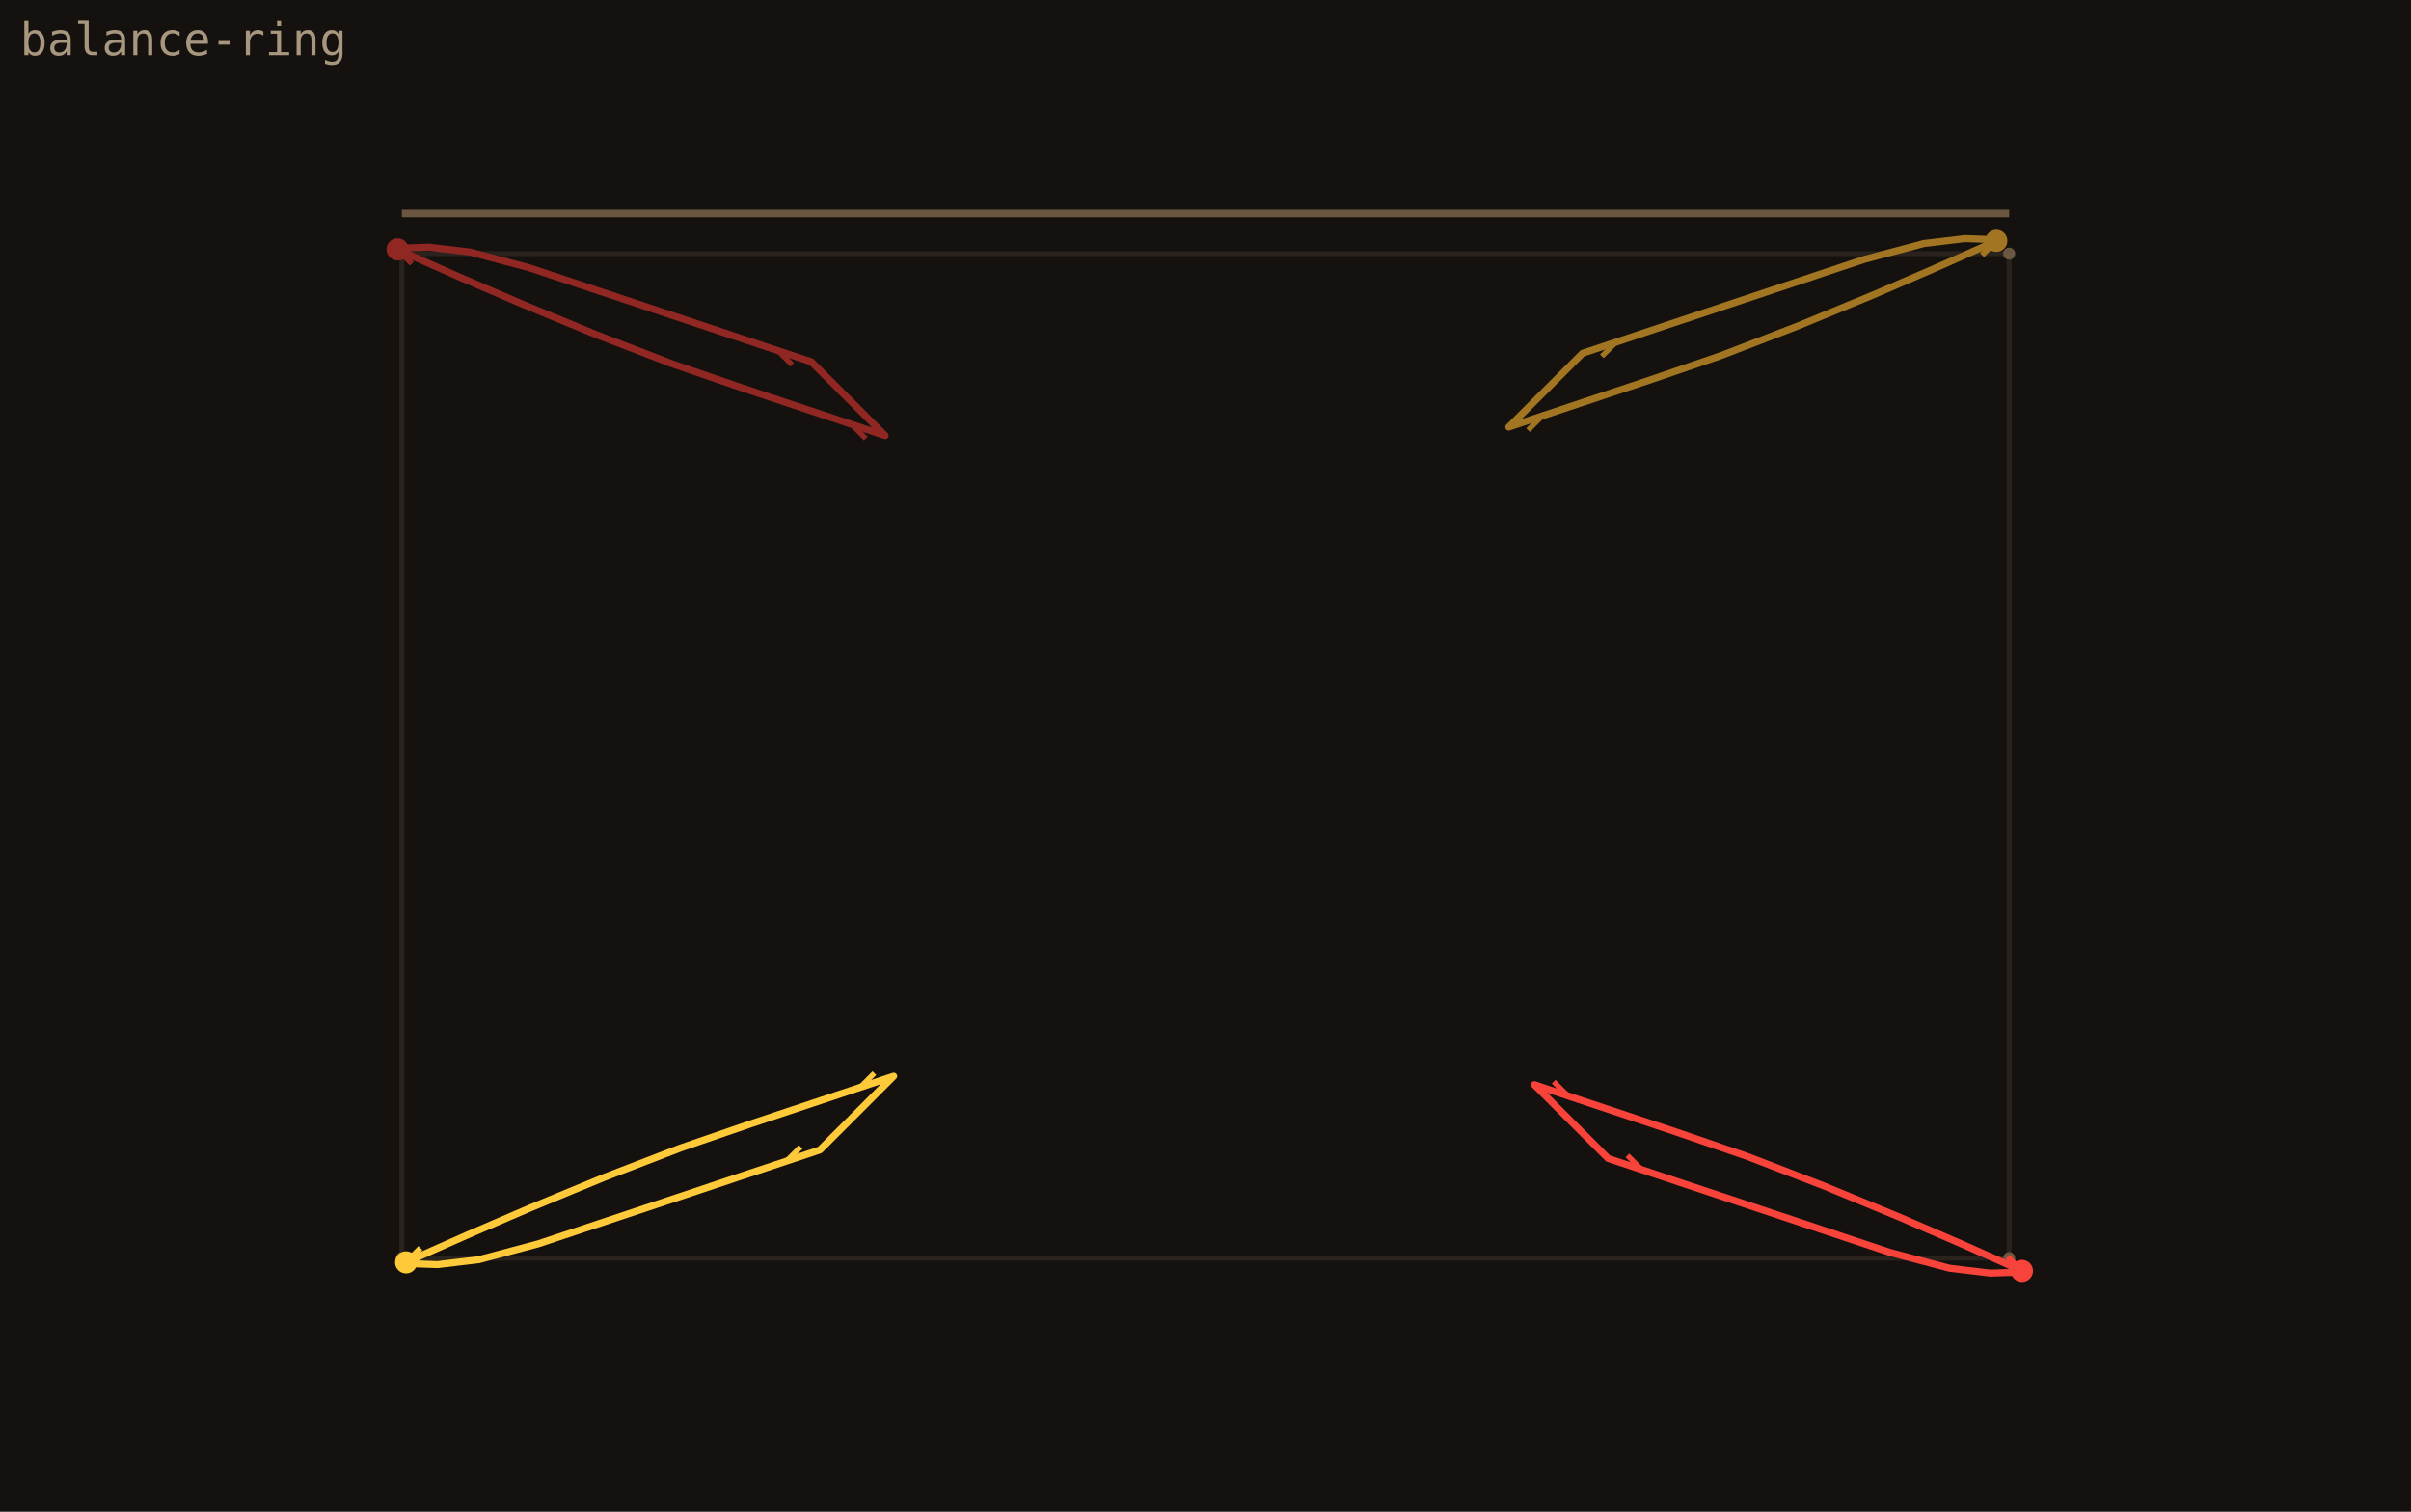
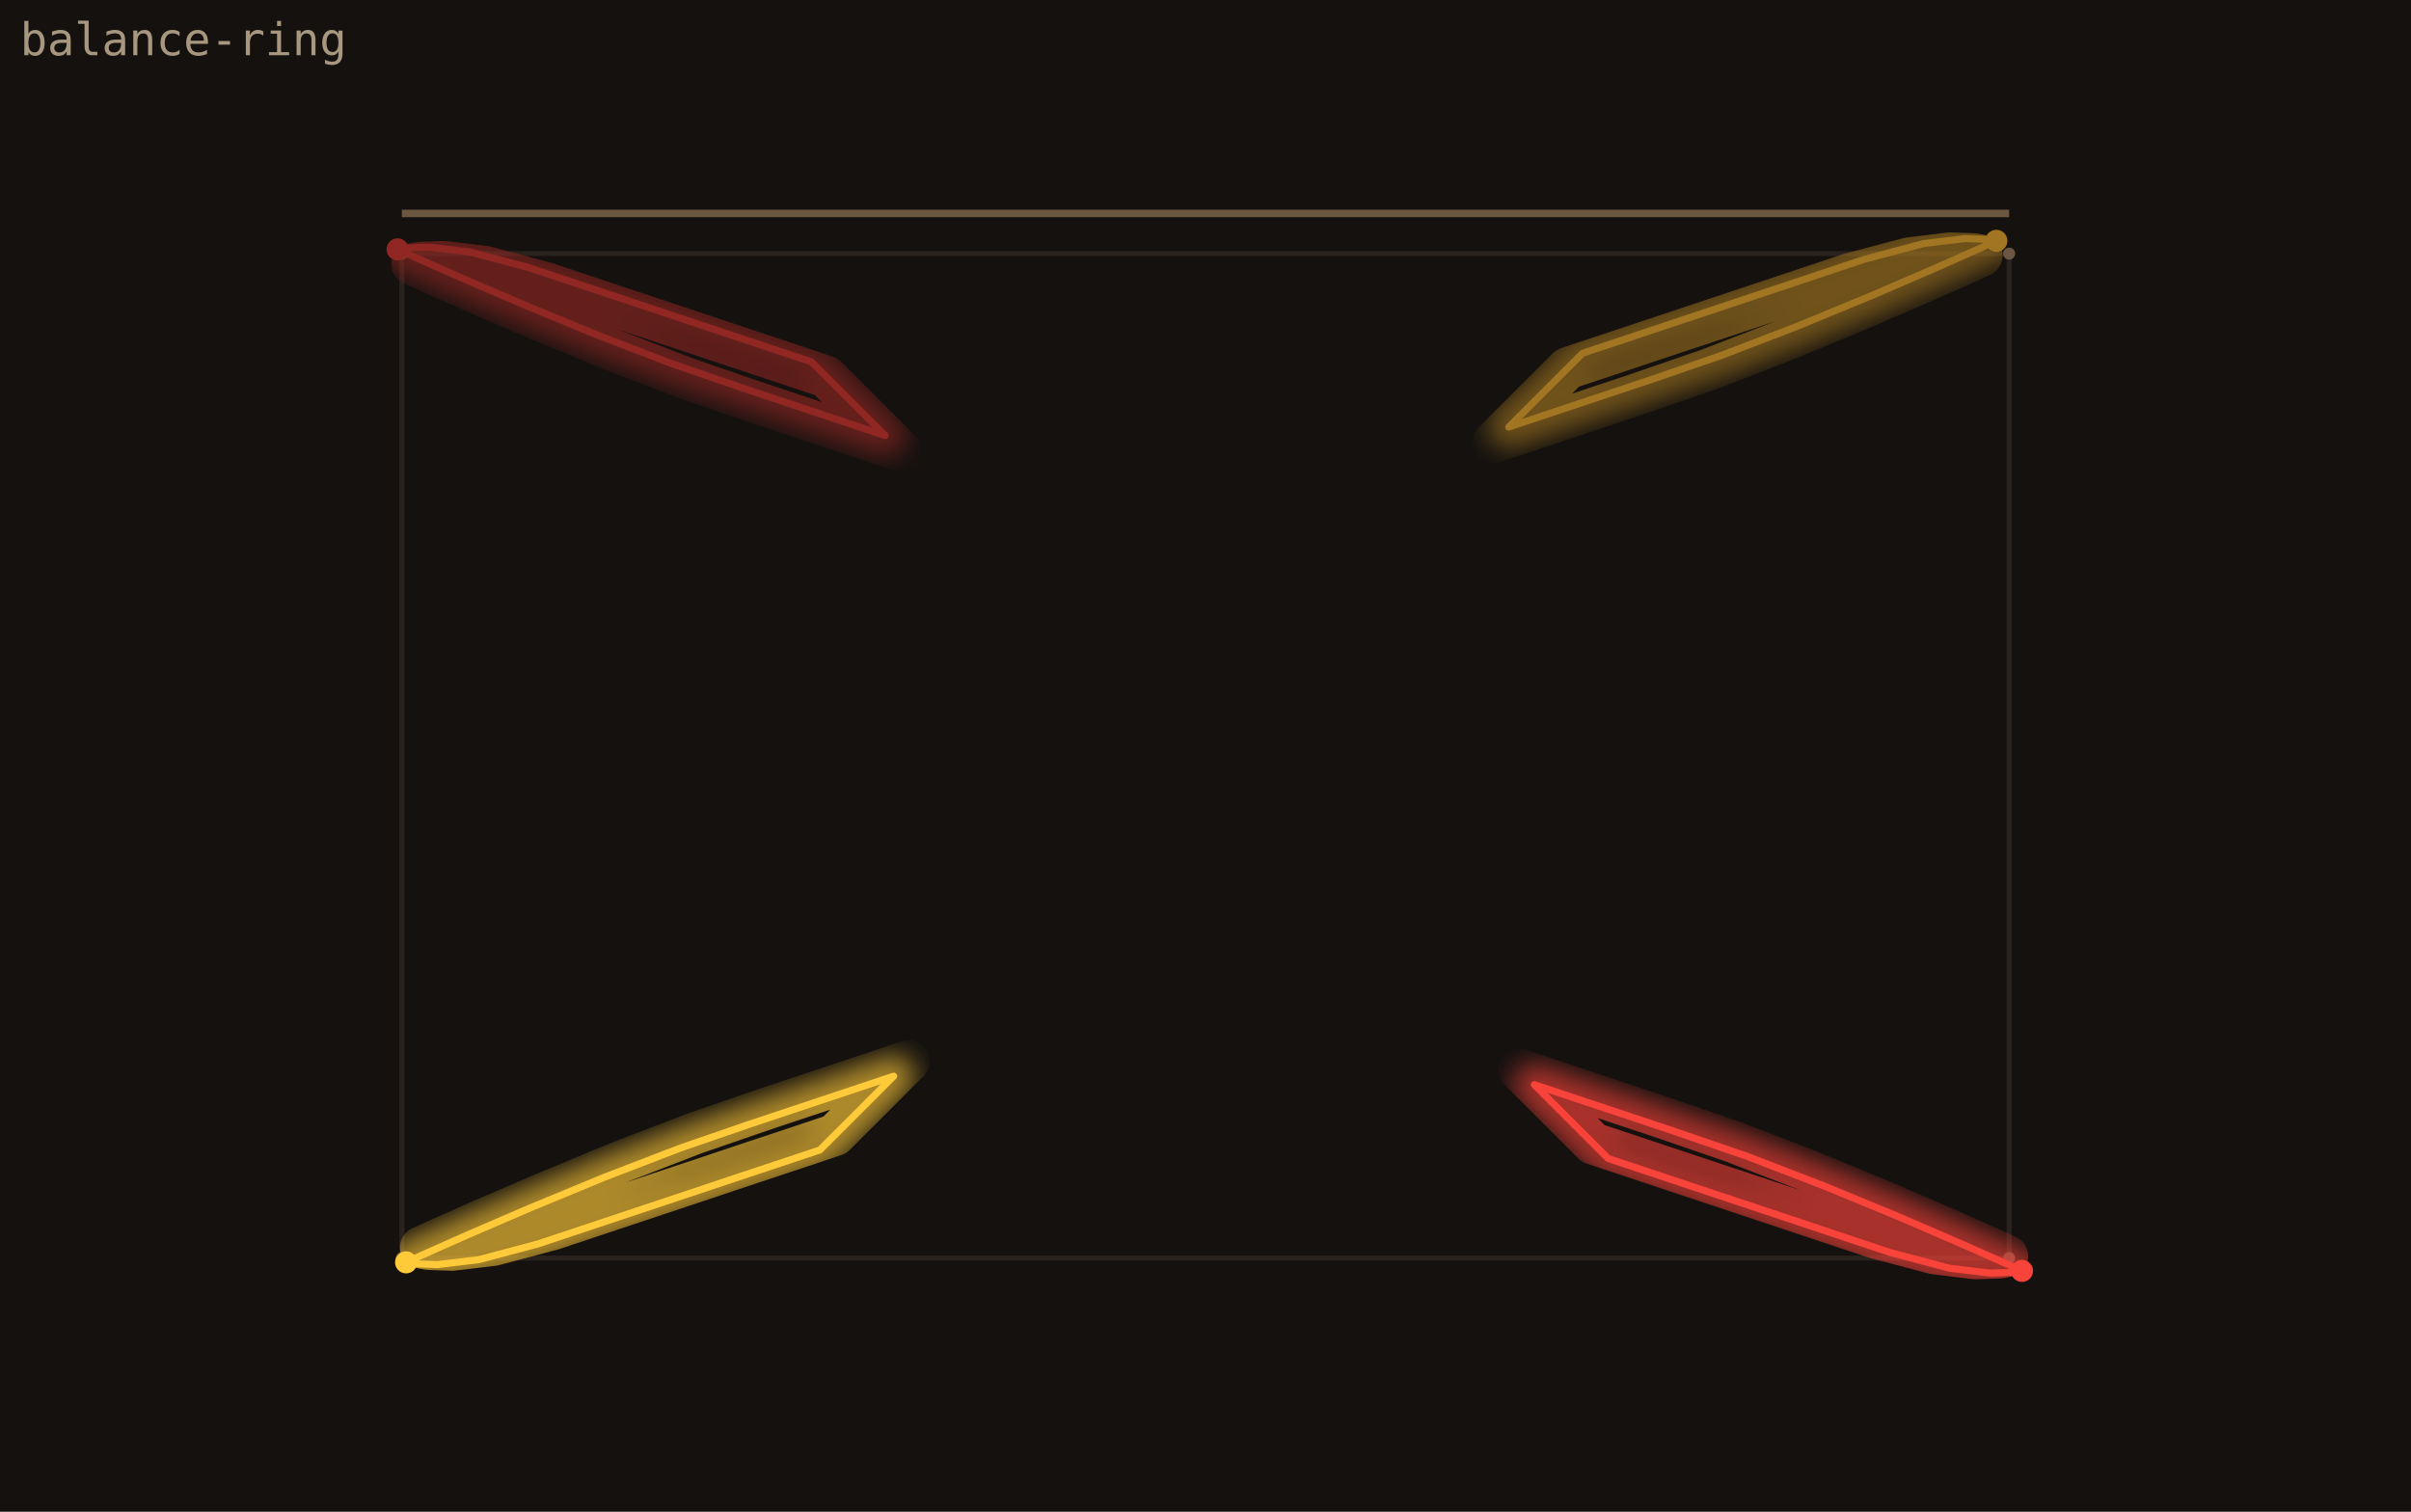
<svg xmlns="http://www.w3.org/2000/svg" viewBox="0 0 480 301" width="480" height="301" role="img">
  <rect width="480" height="301" fill="#14110f" />
  <rect x="80" y="50.5" width="320" height="200" fill="none" stroke="#2a221c" stroke-width="1" />
  <circle cx="400" cy="50.5" r="1.2" fill="#6b5741" />
  <circle cx="80" cy="50.5" r="1.2" fill="#6b5741" />
  <circle cx="80" cy="250.5" r="1.2" fill="#6b5741" />
  <circle cx="400" cy="250.5" r="1.2" fill="#6b5741" />
  <path d="M80 42.5L400 42.5" stroke="#6b5741" stroke-width="1.5" fill="none" />
+   <defs>
+     <filter id="fade-wk01ivi7tr" filterUnits="userSpaceOnUse" x="283.13" y="33.23" width="128.6" height="69.04">
+       <feGaussianBlur stdDeviation="2.52" />
+     </filter>
+     <mask id="mask-wk01ivi7tr" maskUnits="userSpaceOnUse" x="283.13" y="33.23" width="128.6" height="69.04">
+       <path d="M397.45 47.95L394.13 49.46L385.3 53.38L372.67 58.83L357.93 64.91L342.8 70.74L328.86 75.53L316.61 79.62L307.05 82.8L301.39 84.69L300.38 85.03L300.38 85.03L300.38 85.03L300.38 85.03L300.51 84.9L301.78 83.63L304.05 81.36L306.87 78.54L309.95 75.46L312.69 72.72L314.55 70.86L315.07 70.34L315.07 70.34L316.08 70L321.74 68.12L331.3 64.93L343.55 60.85L357.26 56.28L371.22 51.62L383.01 48.49L391.17 47.51L395.92 47.67L397.45 47.95" fill="none" stroke="#fff" stroke-width="8.4" stroke-linecap="round" stroke-linejoin="round" filter="url(#fade-wk01ivi7tr)" />
+     </mask>
+   </defs>
+   <g mask="url(#mask-wk01ivi7tr)" opacity="0.65">
+     <path d="M394.48 50.92L391.16 52.43L382.33 56.35L369.7 61.8L354.96 67.88L339.83 73.71L325.89 78.5L313.64 82.59L304.08 85.77L298.42 87.66L297.41 88L297.41 88L297.41 88L297.41 88L297.54 87.87L298.81 86.6L301.08 84.33L303.9 81.51L306.98 78.43L309.72 75.69L311.58 73.83L312.1 73.31L312.1 73.31L313.11 72.97L318.77 71.09L328.33 67.9L340.58 63.82L354.29 59.25L368.25 54.59L380.04 51.46L388.2 50.48L392.95 50.64L394.48 50.92" fill="none" stroke="#a17521" stroke-width="8.4" stroke-linecap="round" stroke-linejoin="round" />
+   </g>
  <path d="M397.45 47.95L394.13 49.46L385.3 53.38L372.67 58.83L357.93 64.91L342.8 70.74L328.86 75.53L316.61 79.62L307.05 82.8L301.39 84.69L300.38 85.03L300.38 85.03L300.38 85.03L300.38 85.03L300.51 84.9L301.78 83.63L304.05 81.36L306.87 78.54L309.95 75.46L312.69 72.72L314.55 70.86L315.07 70.34L315.07 70.34L316.08 70L321.74 68.12L331.3 64.93L343.55 60.85L357.26 56.28L371.22 51.62L383.01 48.49L391.17 47.51L395.92 47.67L397.45 47.95" fill="none" stroke="#a17521" stroke-width="1.4" stroke-linecap="round" stroke-linejoin="round" />
-   <path d="M397.45 47.95L394.63 50.78" stroke="#a17521" stroke-width="1.05" fill="none" />
-   <path d="M307.05 82.8L304.22 85.63" stroke="#a17521" stroke-width="1.05" fill="none" />
-   <path d="M304.05 81.36L301.22 84.19" stroke="#a17521" stroke-width="1.05" fill="none" />
-   <path d="M321.74 68.12L318.91 70.95" stroke="#a17521" stroke-width="1.05" fill="none" />
-   <path d="M397.45 47.95L394.63 50.78" stroke="#a17521" stroke-width="1.05" fill="none" />
  <circle cx="397.45" cy="47.95" r="2.2" fill="#a17521" />
+   <defs>
+     <filter id="fade-wk195gho9" filterUnits="userSpaceOnUse" x="64.87" y="34.93" width="128.6" height="69.04">
+       <feGaussianBlur stdDeviation="2.52" />
+     </filter>
+     <mask id="mask-wk195gho9" maskUnits="userSpaceOnUse" x="64.87" y="34.93" width="128.6" height="69.04">
+       <path d="M79.15 49.65L82.47 51.16L91.3 55.08L103.94 60.52L118.67 66.61L133.81 72.43L147.75 77.23L159.99 81.31L169.56 84.5L175.21 86.39L176.22 86.72L176.22 86.72L176.22 86.72L176.22 86.72L176.1 86.6L174.83 85.33L172.56 83.06L169.74 80.24L166.65 77.15L163.92 74.42L162.06 72.56L161.54 72.04L161.54 72.04L160.53 71.7L154.87 69.81L145.31 66.63L133.06 62.54L119.35 57.97L105.39 53.32L93.6 50.18L85.44 49.21L80.69 49.37L79.15 49.65" fill="none" stroke="#fff" stroke-width="8.4" stroke-linecap="round" stroke-linejoin="round" filter="url(#fade-wk195gho9)" />
+     </mask>
+   </defs>
+   <g mask="url(#mask-wk195gho9)" opacity="0.65">
+     <path d="M82.12 52.62L85.44 54.13L94.27 58.05L106.91 63.49L121.64 69.58L136.78 75.4L150.72 80.2L162.96 84.28L172.53 87.47L178.18 89.36L179.19 89.69L179.19 89.69L179.19 89.69L179.19 89.69L179.07 89.57L177.8 88.3L175.53 86.03L172.71 83.21L169.62 80.12L166.89 77.39L165.03 75.53L164.51 75.01L164.51 75.01L163.5 74.67L157.84 72.78L148.28 69.6L136.03 65.51L122.32 60.94L108.36 56.29L96.57 53.15L88.4 52.18L83.66 52.34L82.12 52.62" fill="none" stroke="#902722" stroke-width="8.4" stroke-linecap="round" stroke-linejoin="round" />
+   </g>
  <path d="M79.15 49.65L82.47 51.16L91.3 55.08L103.94 60.52L118.67 66.61L133.81 72.43L147.75 77.23L159.99 81.31L169.56 84.5L175.21 86.39L176.22 86.72L176.22 86.72L176.22 86.72L176.22 86.72L176.1 86.6L174.83 85.33L172.56 83.06L169.74 80.24L166.65 77.15L163.92 74.42L162.06 72.56L161.54 72.04L161.54 72.04L160.53 71.7L154.87 69.81L145.31 66.63L133.06 62.54L119.35 57.97L105.39 53.32L93.6 50.18L85.44 49.21L80.69 49.37L79.15 49.65" fill="none" stroke="#902722" stroke-width="1.4" stroke-linecap="round" stroke-linejoin="round" />
-   <path d="M79.15 49.65L81.98 52.48" stroke="#902722" stroke-width="1.05" fill="none" />
-   <path d="M169.56 84.5L172.38 87.33" stroke="#902722" stroke-width="1.05" fill="none" />
-   <path d="M172.56 83.06L175.38 85.88" stroke="#902722" stroke-width="1.05" fill="none" />
-   <path d="M154.87 69.81L157.7 72.64" stroke="#902722" stroke-width="1.05" fill="none" />
-   <path d="M79.15 49.65L81.98 52.48" stroke="#902722" stroke-width="1.05" fill="none" />
  <circle cx="79.15" cy="49.65" r="2.2" fill="#902722" />
+   <defs>
+     <filter id="fade-wk21cktsph" filterUnits="userSpaceOnUse" x="66.57" y="197.03" width="128.6" height="69.04">
+       <feGaussianBlur stdDeviation="2.52" />
+     </filter>
+     <mask id="mask-wk21cktsph" maskUnits="userSpaceOnUse" x="66.57" y="197.03" width="128.6" height="69.04">
+       <path d="M80.85 251.35L84.17 249.84L93 245.92L105.64 240.48L120.37 234.39L135.5 228.57L149.44 223.77L161.69 219.69L171.25 216.5L176.91 214.61L177.92 214.28L177.92 214.28L177.92 214.28L177.92 214.28L177.79 214.4L176.52 215.67L174.25 217.94L171.44 220.76L168.35 223.85L165.61 226.58L163.76 228.44L163.23 228.96L163.23 228.96L162.22 229.3L156.57 231.19L147 234.37L134.76 238.46L121.04 243.03L107.09 247.68L95.3 250.82L87.13 251.79L82.38 251.63L80.85 251.35" fill="none" stroke="#fff" stroke-width="8.4" stroke-linecap="round" stroke-linejoin="round" filter="url(#fade-wk21cktsph)" />
+     </mask>
+   </defs>
+   <g mask="url(#mask-wk21cktsph)" opacity="0.65">
+     <path d="M83.82 248.38L87.14 246.87L95.97 242.95L108.61 237.51L123.34 231.42L138.47 225.6L152.41 220.8L164.66 216.72L174.22 213.53L179.88 211.64L180.89 211.31L180.89 211.31L180.89 211.31L180.89 211.31L180.76 211.43L179.49 212.7L177.22 214.97L174.41 217.79L171.32 220.88L168.58 223.61L166.73 225.47L166.2 225.99L166.2 225.99L165.19 226.33L159.54 228.22L149.97 231.4L137.73 235.49L124.01 240.06L110.06 244.71L98.27 247.85L90.1 248.82L85.35 248.66L83.82 248.38" fill="none" stroke="#ffca39" stroke-width="8.4" stroke-linecap="round" stroke-linejoin="round" />
+   </g>
  <path d="M80.85 251.35L84.17 249.84L93 245.92L105.64 240.48L120.37 234.39L135.5 228.57L149.44 223.77L161.69 219.69L171.25 216.5L176.91 214.61L177.92 214.28L177.92 214.28L177.92 214.28L177.92 214.28L177.79 214.4L176.52 215.67L174.25 217.94L171.44 220.76L168.35 223.85L165.61 226.58L163.76 228.44L163.23 228.96L163.23 228.96L162.22 229.3L156.57 231.19L147 234.37L134.76 238.46L121.04 243.03L107.09 247.68L95.3 250.82L87.13 251.79L82.38 251.63L80.85 251.35" fill="none" stroke="#ffca39" stroke-width="1.4" stroke-linecap="round" stroke-linejoin="round" />
-   <path d="M80.85 251.35L83.68 248.52" stroke="#ffca39" stroke-width="1.05" fill="none" />
-   <path d="M171.25 216.5L174.08 213.67" stroke="#ffca39" stroke-width="1.05" fill="none" />
-   <path d="M174.25 217.94L177.08 215.12" stroke="#ffca39" stroke-width="1.05" fill="none" />
-   <path d="M156.57 231.19L159.4 228.36" stroke="#ffca39" stroke-width="1.05" fill="none" />
-   <path d="M80.85 251.35L83.68 248.52" stroke="#ffca39" stroke-width="1.05" fill="none" />
  <circle cx="80.85" cy="251.35" r="2.2" fill="#ffca39" />
+   <defs>
+     <filter id="fade-wk31knem1o" filterUnits="userSpaceOnUse" x="288.22" y="198.72" width="128.6" height="69.04">
+       <feGaussianBlur stdDeviation="2.52" />
+     </filter>
+     <mask id="mask-wk31knem1o" maskUnits="userSpaceOnUse" x="288.22" y="198.72" width="128.6" height="69.04">
+       <path d="M402.55 253.05L399.22 251.54L390.39 247.62L377.76 242.17L363.02 236.09L347.89 230.26L333.95 225.47L321.7 221.38L312.14 218.2L306.49 216.31L305.47 215.97L305.47 215.97L305.47 215.97L305.47 215.97L305.6 216.1L306.87 217.37L309.14 219.64L311.96 222.46L315.04 225.54L317.78 228.28L319.64 230.14L320.16 230.66L320.16 230.66L321.17 231L326.83 232.88L336.39 236.07L348.64 240.15L362.35 244.72L376.31 249.38L388.1 252.51L396.26 253.49L401.01 253.33L402.55 253.05" fill="none" stroke="#fff" stroke-width="8.4" stroke-linecap="round" stroke-linejoin="round" filter="url(#fade-wk31knem1o)" />
+     </mask>
+   </defs>
+   <g mask="url(#mask-wk31knem1o)" opacity="0.65">
+     <path d="M399.58 250.08L396.25 248.57L387.42 244.65L374.79 239.2L360.05 233.12L344.92 227.29L330.98 222.5L318.73 218.41L309.17 215.23L303.52 213.34L302.5 213L302.5 213L302.5 213L302.5 213L302.63 213.13L303.9 214.4L306.17 216.67L308.99 219.49L312.07 222.57L314.81 225.31L316.67 227.17L317.19 227.69L317.19 227.69L318.2 228.03L323.86 229.91L333.42 233.1L345.67 237.18L359.38 241.75L373.34 246.41L385.13 249.54L393.29 250.52L398.04 250.36L399.58 250.08" fill="none" stroke="#f8433a" stroke-width="8.4" stroke-linecap="round" stroke-linejoin="round" />
+   </g>
  <path d="M402.55 253.05L399.22 251.54L390.39 247.62L377.76 242.17L363.02 236.09L347.89 230.26L333.95 225.47L321.7 221.38L312.14 218.2L306.49 216.31L305.47 215.97L305.47 215.97L305.47 215.97L305.47 215.97L305.6 216.1L306.87 217.37L309.14 219.64L311.96 222.46L315.04 225.54L317.78 228.28L319.64 230.14L320.16 230.66L320.16 230.66L321.17 231L326.83 232.88L336.39 236.07L348.64 240.15L362.35 244.72L376.31 249.38L388.1 252.51L396.26 253.49L401.01 253.33L402.55 253.05" fill="none" stroke="#f8433a" stroke-width="1.4" stroke-linecap="round" stroke-linejoin="round" />
-   <path d="M402.55 253.05L399.72 250.22" stroke="#f8433a" stroke-width="1.05" fill="none" />
-   <path d="M312.14 218.2L309.31 215.37" stroke="#f8433a" stroke-width="1.05" fill="none" />
-   <path d="M309.14 219.64L306.31 216.81" stroke="#f8433a" stroke-width="1.05" fill="none" />
-   <path d="M326.83 232.88L324 230.05" stroke="#f8433a" stroke-width="1.05" fill="none" />
-   <path d="M402.55 253.05L399.72 250.22" stroke="#f8433a" stroke-width="1.05" fill="none" />
  <circle cx="402.55" cy="253.05" r="2.2" fill="#f8433a" />
  <text x="4" y="11" fill="#a8977f" font-size="9" font-family="ui-monospace, Menlo, monospace">balance-ring</text>
</svg>
